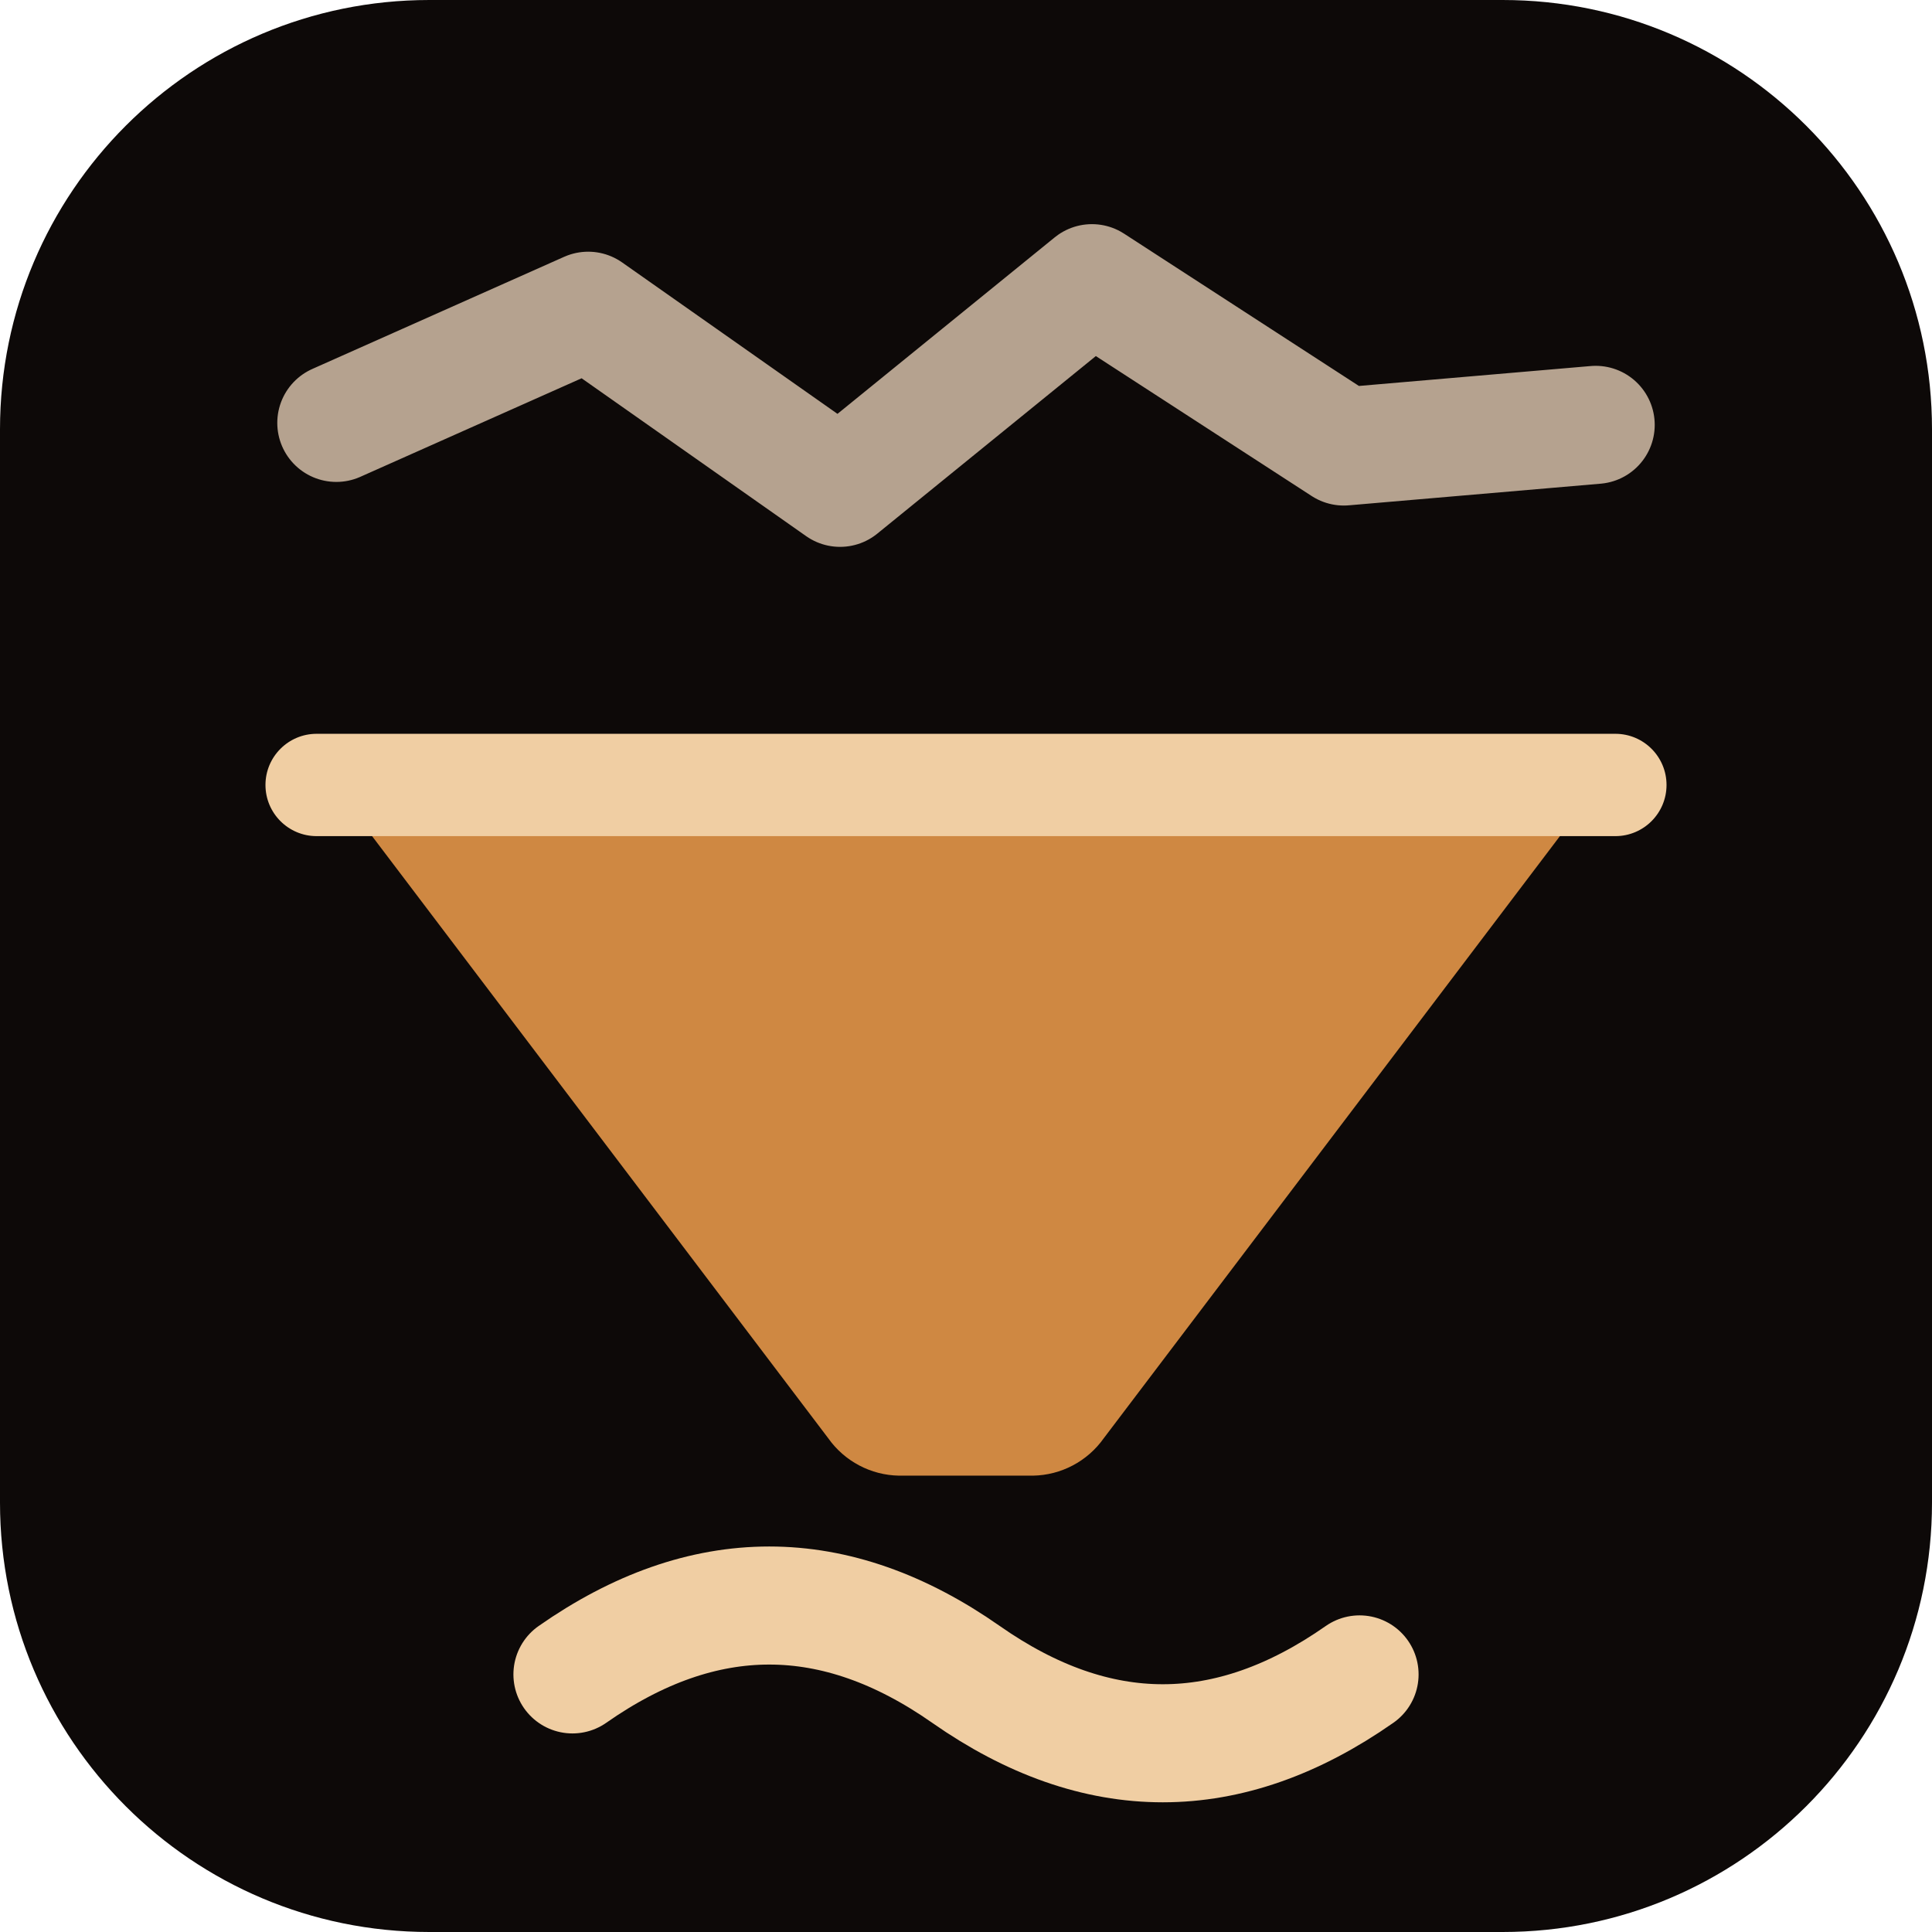
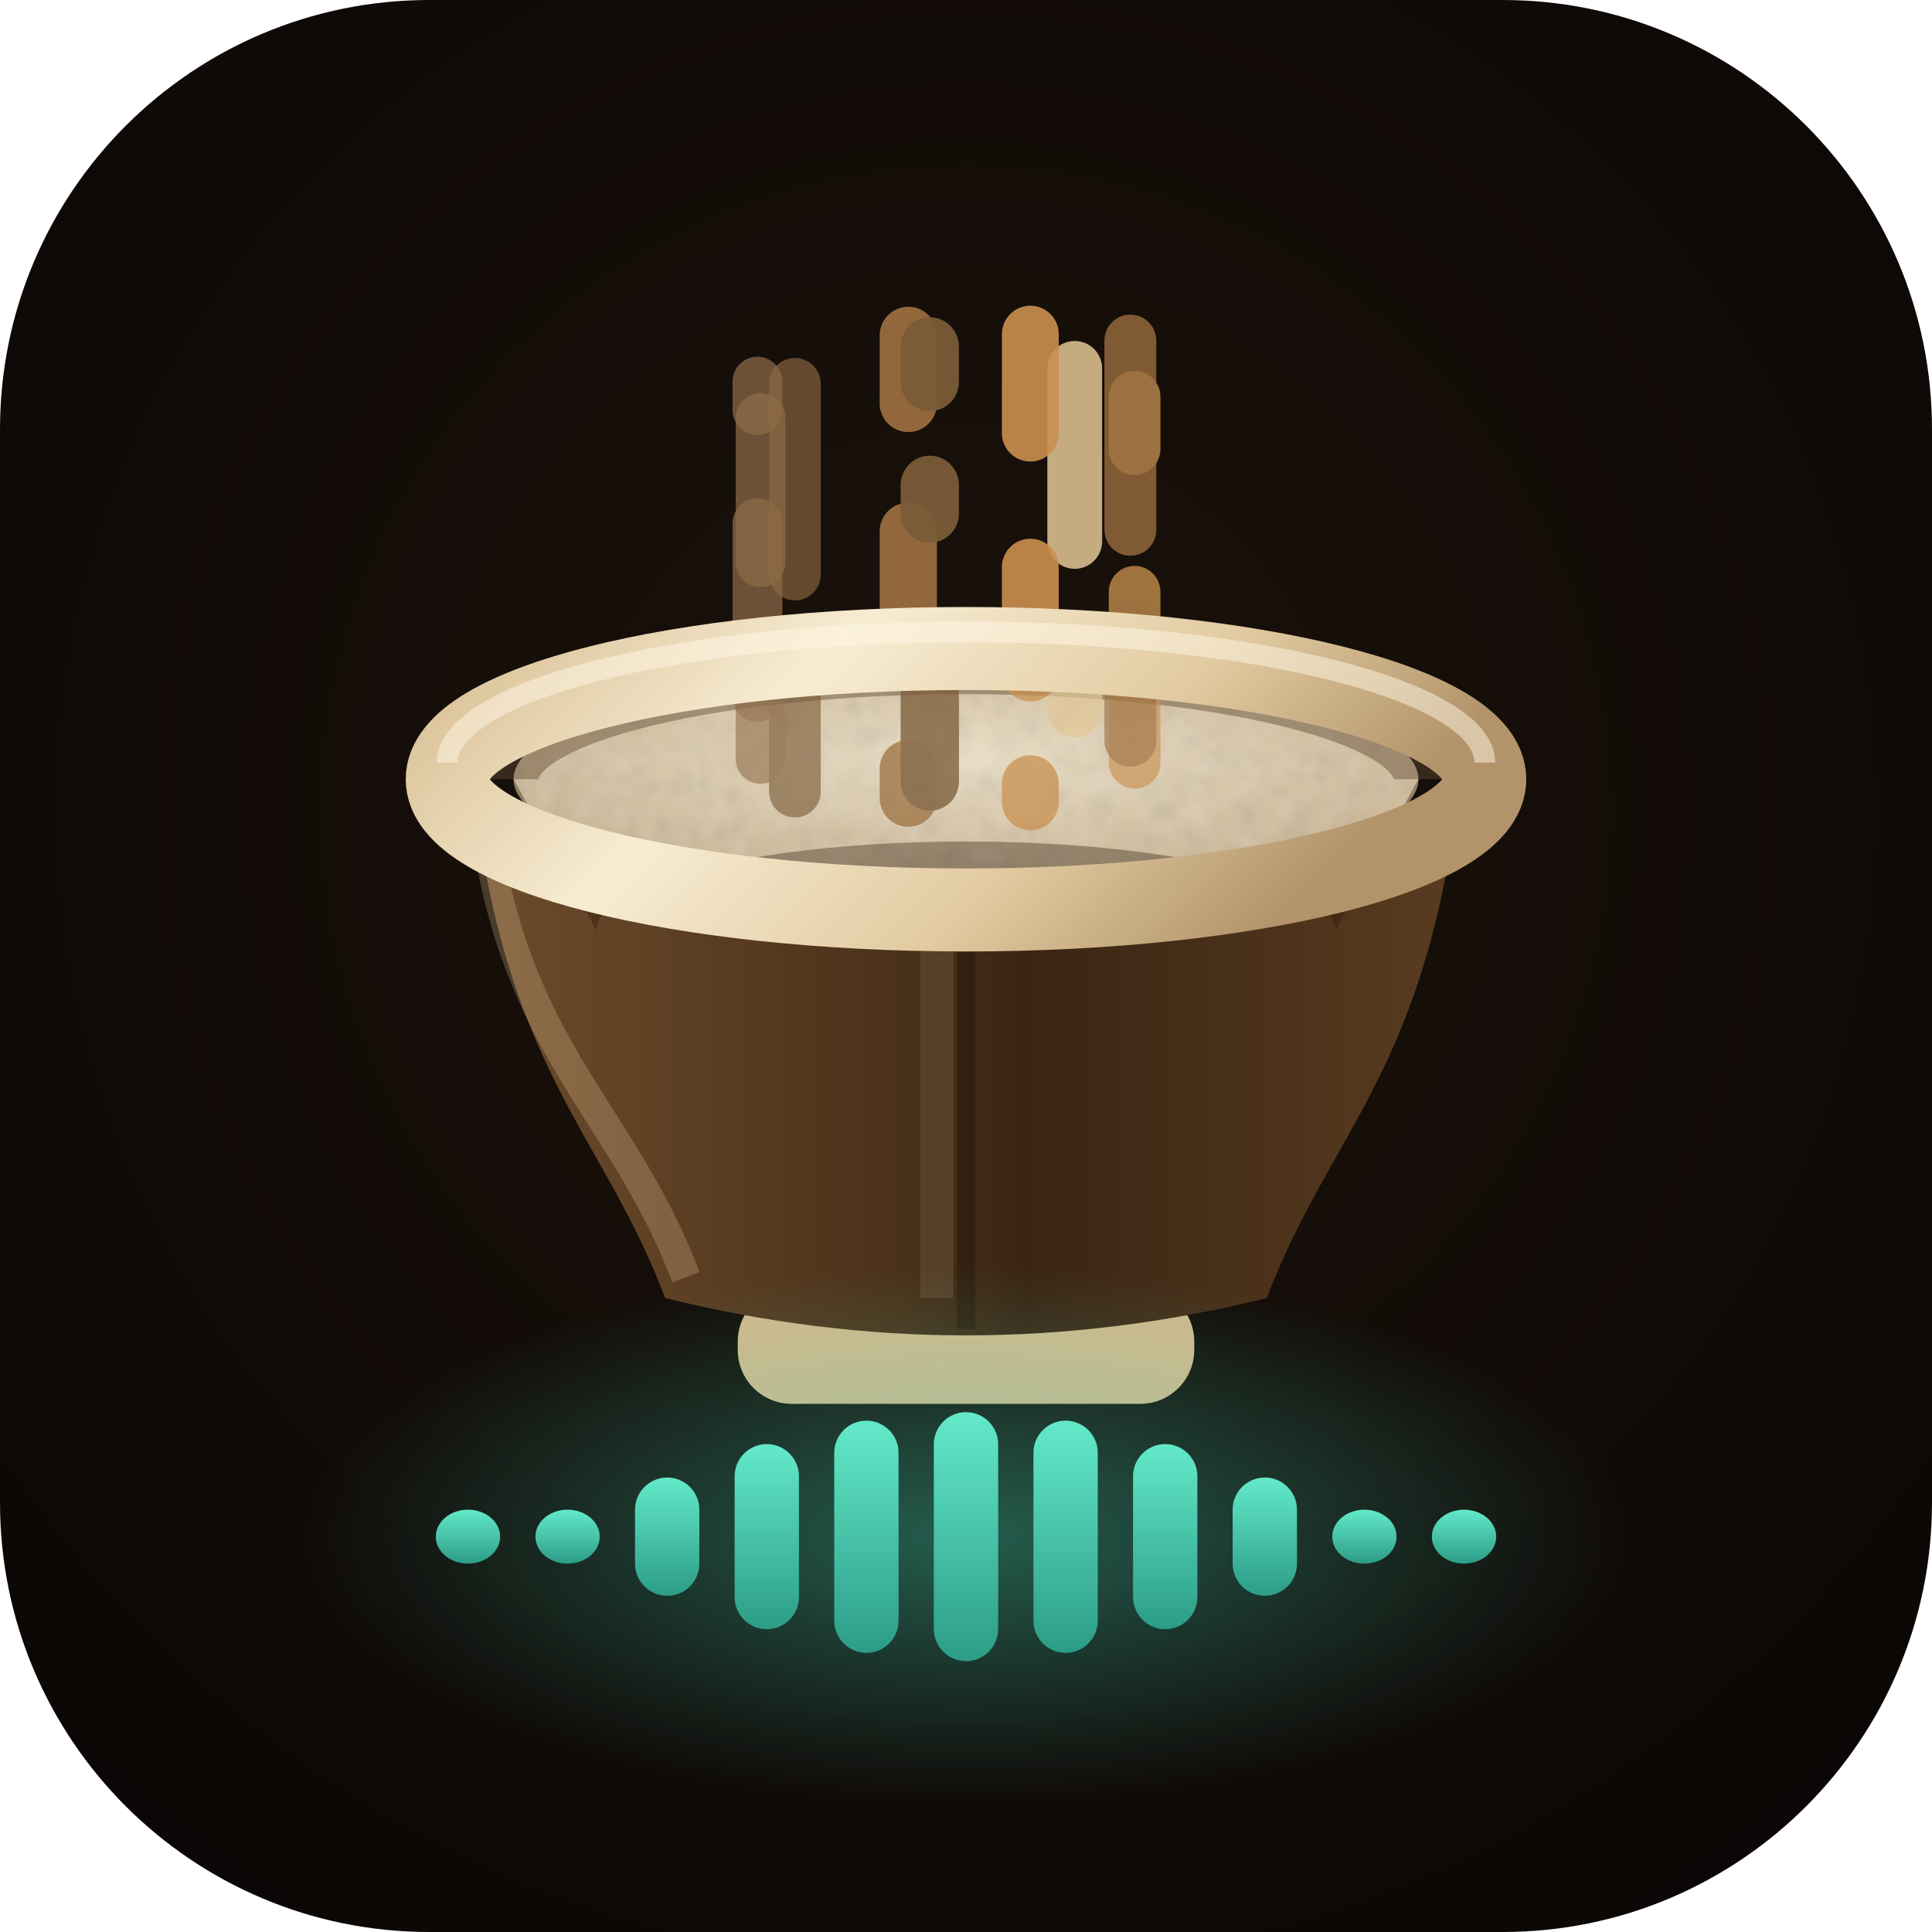
<svg xmlns="http://www.w3.org/2000/svg" width="512" height="512" viewBox="0 0 108 108">
-   <rect width="108" height="108" rx="24" fill="#0d0908" />
-   <g transform="translate(54 54) scale(1.1) translate(-54 -54)">
-     <path d="M22.0 26.4 L34.8 20.7 L47.6 29.7 L60.4 19.3 L73.2 27.6 L86.0 26.5" fill="none" stroke="#b5a28f" stroke-width="6.0" stroke-linecap="round" stroke-linejoin="round" />
-     <path d="M22 45 h64 l-25 33 a4.5 4.5 0 0 1 -3.6 1.9 h-6.8 a4.5 4.5 0 0 1 -3.6 -1.9 z" fill="#cf8842" />
-     <path d="M21 42.2 h66 a2.6 2.6 0 0 1 0 5.2 h-66 a2.6 2.6 0 0 1 0 -5.2z" fill="#f0cea3" />
-     <path d="M34 90 Q44.0 83.0 54.0 90 T74 90" fill="none" stroke="#f0cea3" stroke-width="6.0" stroke-linecap="round" />
+   <rect width="108" height="108" rx="24" fill="url(#bgv)" />
+   <g transform="translate(54 54) scale(1.16) translate(-54 -54)">
+     <defs>
+       <radialGradient id="bgv" cx="0.5" cy="0.42" r="0.75">
+         <stop offset="0" stop-color="#1b120b" />
+         <stop offset="1" stop-color="#0a0605" />
+       </radialGradient>
+       <linearGradient id="bodyg" x1="0" y1="0" x2="1" y2="0">
+         <stop offset="0" stop-color="#6e4c2c" />
+         <stop offset="0.44" stop-color="#4a3119" />
+         <stop offset="0.56" stop-color="#3a2513" />
+         <stop offset="1" stop-color="#5a3c20" />
+       </linearGradient>
+       <linearGradient id="rimg" x1="0" y1="0" x2="1" y2="0.25">
+         <stop offset="0" stop-color="#d9c096" />
+         <stop offset="0.35" stop-color="#f7ecd2" />
+         <stop offset="0.7" stop-color="#e2cba2" />
+         <stop offset="1" stop-color="#b3946a" />
+       </linearGradient>
+       <radialGradient id="paperg" cx="0.5" cy="0.4" r="0.72">
+         <stop offset="0" stop-color="#ecdfc4" />
+         <stop offset="1" stop-color="#c2ab86" />
+       </radialGradient>
+       <linearGradient id="tealg" x1="0" y1="0" x2="0" y2="1">
+         <stop offset="0" stop-color="#63e9ca" />
+         <stop offset="1" stop-color="#2c9c86" />
+       </linearGradient>
+       <radialGradient id="tglow" cx="0.5" cy="0.5" r="0.5">
+         <stop offset="0" stop-color="#3fd6b6" stop-opacity="0.4" />
+         <stop offset="1" stop-color="#3fd6b6" stop-opacity="0" />
+       </radialGradient>
+       <filter id="grain">
+         <feTurbulence type="fractalNoise" baseFrequency="0.85" numOctaves="2" />
+         <feColorMatrix type="saturate" values="0" />
+         <feComposite operator="in" in2="SourceGraphic" />
+       </filter>
+     </defs>
+     <clipPath id="cin2">
+       <ellipse cx="54" cy="45" rx="21.8" ry="5.3" />
+     </clipPath>
+     <rect x="49.84" y="22.23" width="2.76" height="6.04" rx="1.38" fill="#9c6f3f" opacity="0.92" />
+     <rect x="49.84" y="31.67" width="2.76" height="8.44" rx="1.38" fill="#9c6f3f" opacity="0.92" />
+     <rect x="49.84" y="43.11" width="2.76" height="4.18" rx="1.38" fill="#9c6f3f" opacity="0.92" />
+     <rect x="50.85" y="22.74" width="2.81" height="4.52" rx="1.41" fill="#7a5a38" opacity="0.95" />
+     <rect x="50.85" y="29.41" width="2.81" height="4.19" rx="1.41" fill="#7a5a38" opacity="0.95" />
+     <rect x="50.85" y="38.21" width="2.81" height="8.31" rx="1.41" fill="#7a5a38" opacity="0.95" />
+     <rect x="60.88" y="25.32" width="2.49" height="5.02" rx="1.25" fill="#c98f4e" opacity="0.77" />
+     <rect x="60.88" y="34.72" width="2.49" height="10.73" rx="1.25" fill="#c98f4e" opacity="0.77" />
+     <rect x="57.92" y="23.88" width="2.64" height="10.98" rx="1.32" fill="#e3c795" opacity="0.85" />
+     <rect x="57.92" y="39.50" width="2.64" height="3.49" rx="1.32" fill="#e3c795" opacity="0.85" />
+     <rect x="44.51" y="24.70" width="2.49" height="11.68" rx="1.24" fill="#7a5a38" opacity="0.77" />
+     <rect x="44.51" y="38.38" width="2.49" height="8.46" rx="1.24" fill="#7a5a38" opacity="0.77" />
+     <rect x="55.73" y="22.18" width="2.74" height="7.51" rx="1.37" fill="#c98f4e" opacity="0.91" />
+     <rect x="55.73" y="33.41" width="2.74" height="7.84" rx="1.37" fill="#c98f4e" opacity="0.91" />
+     <rect x="55.73" y="43.84" width="2.74" height="3.62" rx="1.37" fill="#c98f4e" opacity="0.91" />
+     <rect x="60.67" y="22.61" width="2.50" height="11.62" rx="1.25" fill="#9c6f3f" opacity="0.78" />
+     <rect x="60.67" y="36.39" width="2.50" height="8.00" rx="1.25" fill="#9c6f3f" opacity="0.78" />
+     <rect x="42.90" y="26.39" width="2.40" height="9.35" rx="1.20" fill="#8d6b46" opacity="0.72" />
+     <rect x="42.90" y="40.59" width="2.40" height="4.63" rx="1.20" fill="#8d6b46" opacity="0.72" />
+     <rect x="42.75" y="24.64" width="2.40" height="3.78" rx="1.20" fill="#8d6b46" opacity="0.72" />
+     <rect x="42.75" y="31.46" width="2.40" height="10.78" rx="1.20" fill="#8d6b46" opacity="0.72" />
+     <rect x="43.0" y="69.5" width="22.0" height="5.6" rx="2.6" fill="#d3b88c" />
+     <path d="M30.2 45.0 C 31.7 59.0, 36.5 62.0, 39.5 70.0 Q 54 73.6, 68.5 70.0 C 71.5 62.0, 76.3 59.0, 77.8 45.0 A 23.8 6.3 0 0 1 30.2 45.0 z" fill="url(#bodyg)" />
+     <path d="M54 52.8 L54 71.5" stroke="#170d05" stroke-width="0.9" opacity="0.35" fill="none" />
+     <path d="M52.6 53.3 L52.6 70.0" stroke="#ffe9c2" stroke-width="1.6" opacity="0.10" fill="none" />
+     <path d="M30.8 47.0 C 32.2 58.0, 37.5 61.0, 40.5 69.0" stroke="#ffdfae" stroke-width="1.4" opacity="0.22" fill="none" />
+     <ellipse cx="54" cy="45" rx="21.8" ry="5.3" fill="url(#paperg)" />
+     <ellipse cx="54" cy="45" rx="21.8" ry="5.3" fill="#7a6242" opacity="0.3" filter="url(#grain)" />
+     <path d="M32.2 45.0 A 21.8 5.3 0 0 1 75.8 45.0" fill="none" stroke="#5f4930" stroke-width="2.4" opacity="0.45" />
+     <g clip-path="url(#cin2)" opacity="0.8">
+       <rect x="49.84" y="22.23" width="2.76" height="6.04" rx="1.38" fill="#9c6f3f" opacity="0.92" />
+       <rect x="49.84" y="31.67" width="2.76" height="8.44" rx="1.38" fill="#9c6f3f" opacity="0.92" />
+       <rect x="49.84" y="43.11" width="2.76" height="4.18" rx="1.38" fill="#9c6f3f" opacity="0.92" />
+       <rect x="50.85" y="22.74" width="2.81" height="4.52" rx="1.41" fill="#7a5a38" opacity="0.95" />
+       <rect x="50.85" y="29.41" width="2.81" height="4.19" rx="1.41" fill="#7a5a38" opacity="0.95" />
+       <rect x="50.85" y="38.21" width="2.81" height="8.31" rx="1.41" fill="#7a5a38" opacity="0.95" />
+       <rect x="60.88" y="25.32" width="2.49" height="5.02" rx="1.25" fill="#c98f4e" opacity="0.77" />
+       <rect x="60.88" y="34.72" width="2.49" height="10.73" rx="1.25" fill="#c98f4e" opacity="0.77" />
+       <rect x="57.92" y="23.88" width="2.64" height="10.98" rx="1.32" fill="#e3c795" opacity="0.85" />
+       <rect x="57.92" y="39.50" width="2.64" height="3.49" rx="1.32" fill="#e3c795" opacity="0.85" />
+       <rect x="44.51" y="24.70" width="2.49" height="11.68" rx="1.24" fill="#7a5a38" opacity="0.77" />
+       <rect x="44.51" y="38.38" width="2.49" height="8.46" rx="1.24" fill="#7a5a38" opacity="0.77" />
+       <rect x="55.73" y="22.18" width="2.74" height="7.51" rx="1.37" fill="#c98f4e" opacity="0.91" />
+       <rect x="55.73" y="33.41" width="2.74" height="7.84" rx="1.37" fill="#c98f4e" opacity="0.91" />
+       <rect x="55.73" y="43.84" width="2.74" height="3.62" rx="1.37" fill="#c98f4e" opacity="0.91" />
+       <rect x="60.67" y="22.61" width="2.50" height="11.62" rx="1.25" fill="#9c6f3f" opacity="0.78" />
+       <rect x="60.67" y="36.39" width="2.50" height="8.00" rx="1.25" fill="#9c6f3f" opacity="0.78" />
+       <rect x="42.90" y="26.39" width="2.40" height="9.35" rx="1.20" fill="#8d6b46" opacity="0.72" />
+       <rect x="42.90" y="40.59" width="2.40" height="4.63" rx="1.20" fill="#8d6b46" opacity="0.72" />
+       <rect x="42.75" y="24.64" width="2.40" height="3.78" rx="1.20" fill="#8d6b46" opacity="0.72" />
+       <rect x="42.75" y="31.46" width="2.40" height="10.78" rx="1.20" fill="#8d6b46" opacity="0.72" />
+     </g>
+     <path d="M32.2 45.0 A 21.8 5.3 0 0 0 75.8 45.0 L 71.8 52.3 A 17.8 4.3 0 0 0 36.2 52.3 z" fill="#241407" opacity="0.35" />
+     <ellipse cx="54" cy="45" rx="25" ry="6.3" fill="none" stroke="url(#rimg)" stroke-width="4" />
+     <path d="M29.0 44.2 A 25 6.3 0 0 1 79.0 44.2" fill="none" stroke="#fff7e6" stroke-width="1" opacity="0.5" />
+     <ellipse cx="54" cy="81.5" rx="32.4" ry="13.0" fill="url(#tglow)" />
+     <rect x="28.45" y="80.20" width="3.1" height="2.60" rx="1.55" fill="url(#tealg)" />
+     <rect x="33.25" y="80.20" width="3.1" height="2.60" rx="1.55" fill="url(#tealg)" />
+     <rect x="38.05" y="78.65" width="3.1" height="5.70" rx="1.55" fill="url(#tealg)" />
+     <rect x="42.85" y="77.04" width="3.1" height="8.92" rx="1.55" fill="url(#tealg)" />
+     <rect x="47.65" y="75.91" width="3.1" height="11.19" rx="1.55" fill="url(#tealg)" />
+     <rect x="52.45" y="75.50" width="3.1" height="12.00" rx="1.55" fill="url(#tealg)" />
+     <rect x="57.25" y="75.91" width="3.1" height="11.19" rx="1.55" fill="url(#tealg)" />
+     <rect x="62.05" y="77.04" width="3.1" height="8.92" rx="1.55" fill="url(#tealg)" />
+     <rect x="66.85" y="78.65" width="3.1" height="5.70" rx="1.55" fill="url(#tealg)" />
+     <rect x="71.65" y="80.20" width="3.1" height="2.60" rx="1.55" fill="url(#tealg)" />
+     <rect x="76.45" y="80.20" width="3.1" height="2.60" rx="1.55" fill="url(#tealg)" />
  </g>
</svg>
